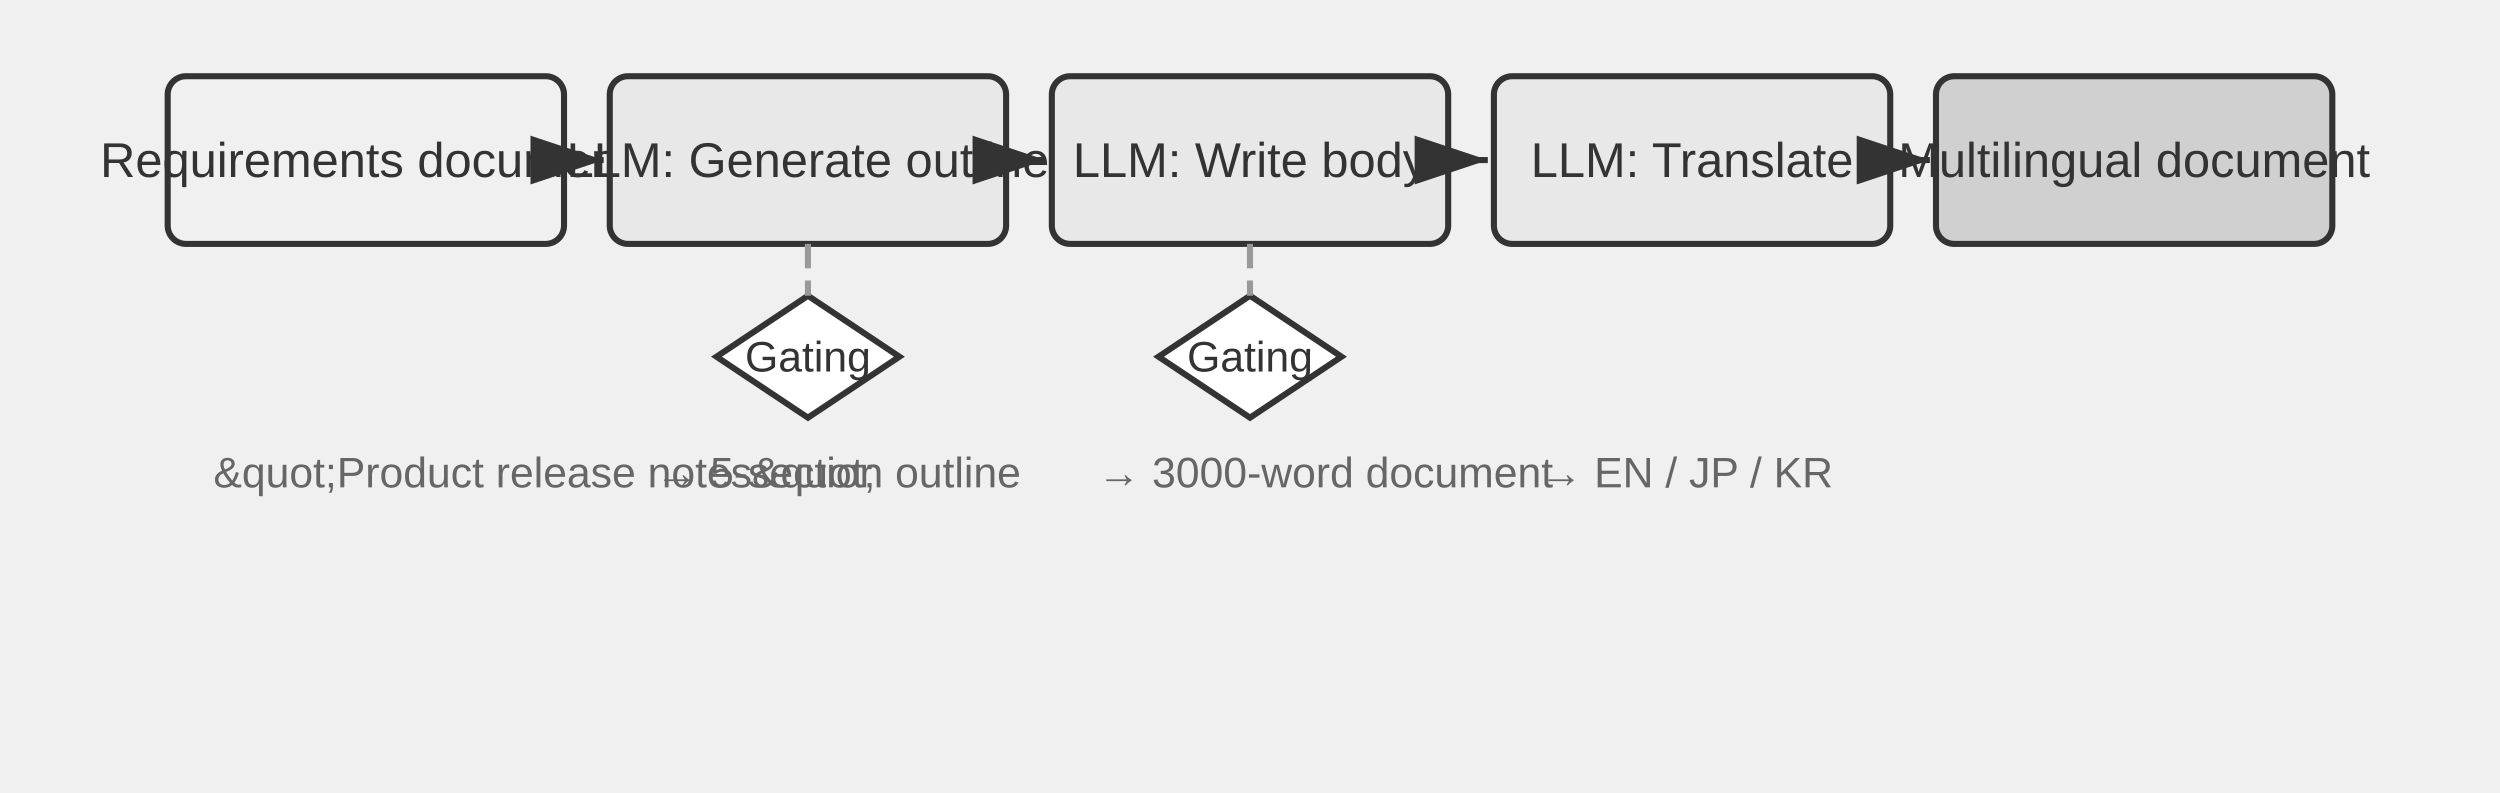
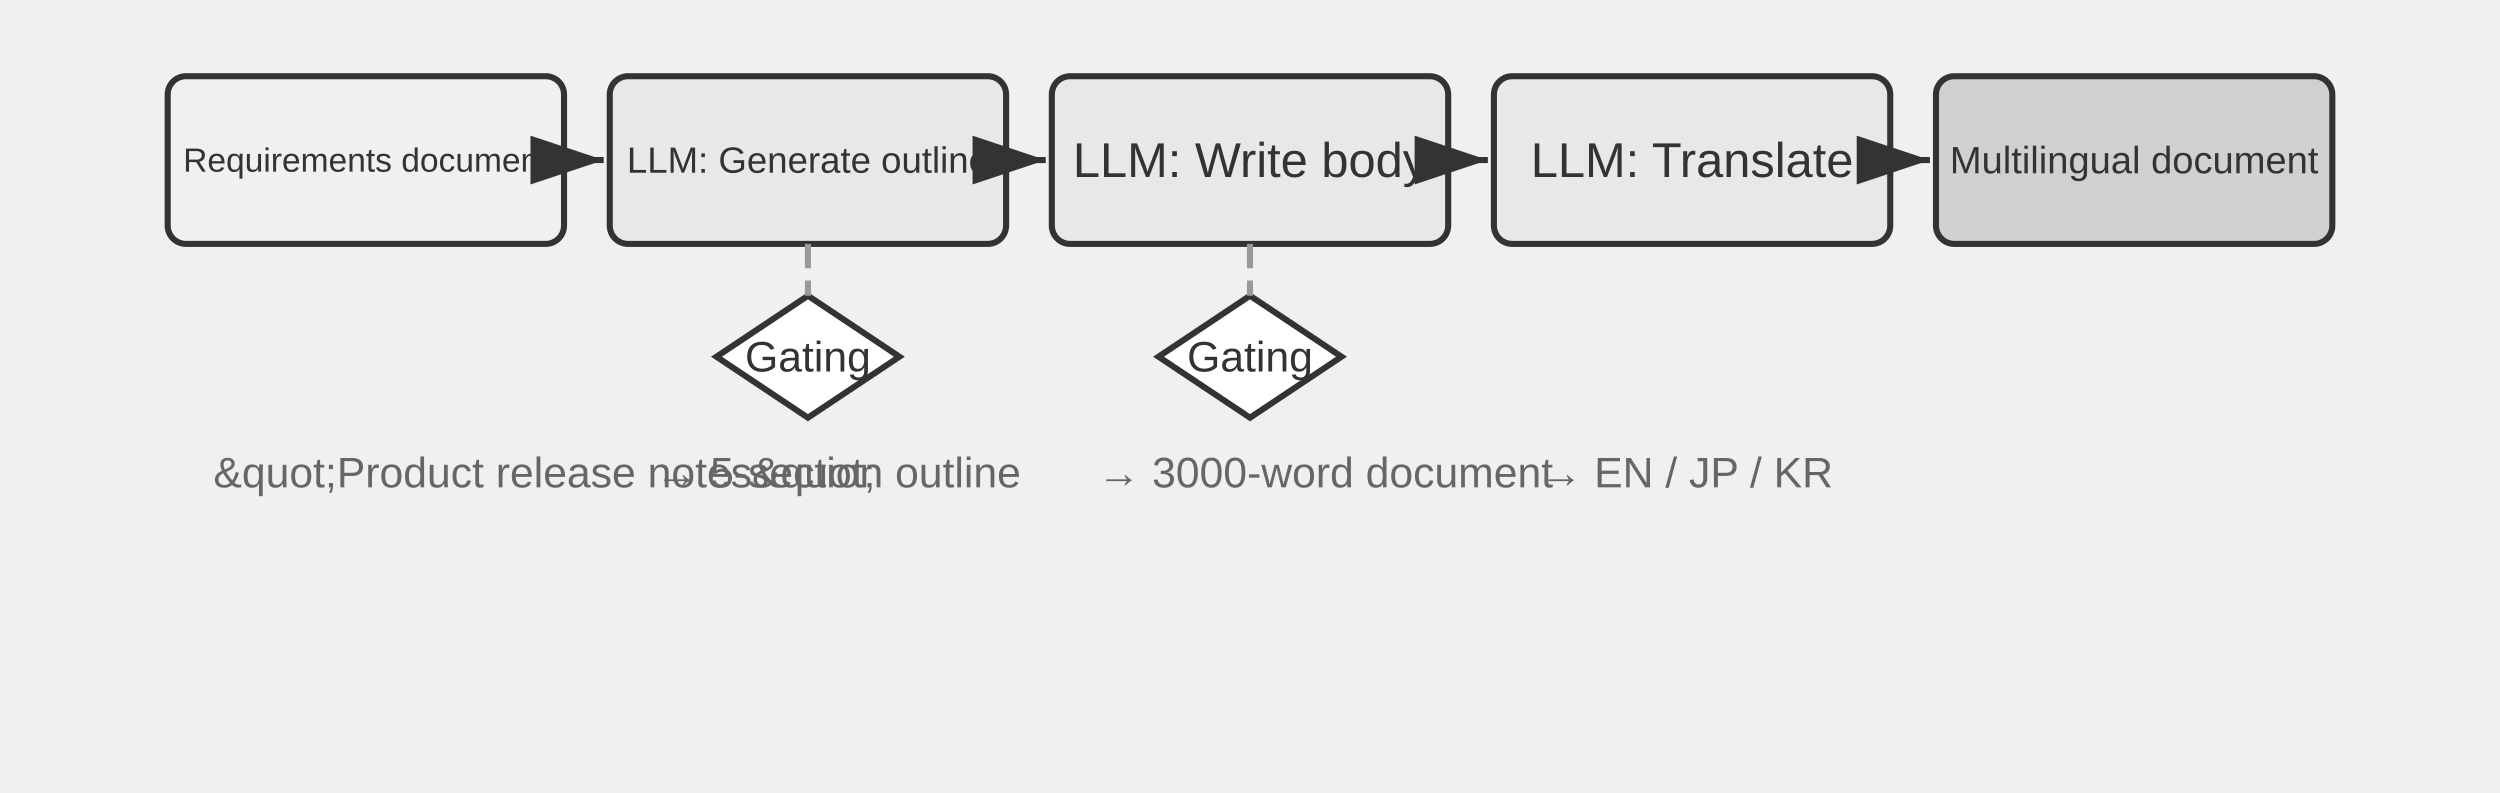
<svg xmlns="http://www.w3.org/2000/svg" viewBox="0 40 820 260" width="820" height="260" style="background:#ffffff">
  <defs>
    <marker id="ah" markerWidth="12" markerHeight="8" refX="12" refY="4" orient="auto">
      <polygon points="0 0, 12 4, 0 8" fill="#333333" />
    </marker>
    <marker id="ah-light" markerWidth="12" markerHeight="8" refX="12" refY="4" orient="auto">
      <polygon points="0 0, 12 4, 0 8" fill="#999999" />
    </marker>
  </defs>
  <rect x="55.0" y="65" width="130" height="55" rx="6" fill="#f0f0f0" stroke="#333333" stroke-width="2" />
-   <text x="120.0" y="92.5" font-family="Arial, 'Helvetica Neue', Helvetica, 'PingFang SC', 'Microsoft YaHei', sans-serif" font-size="16" fill="#333333" text-anchor="middle" dominant-baseline="central" font-weight="normal">Requirements document</text>
+   <text x="120.0" y="92.5" font-family="Arial, 'Helvetica Neue', Helvetica, 'PingFang SC', 'Microsoft YaHei', sans-serif" font-size="11" fill="#333333" text-anchor="middle" dominant-baseline="central" font-weight="normal">Requirements document</text>
  <rect x="200.0" y="65" width="130" height="55" rx="6" fill="#e8e8e8" stroke="#333333" stroke-width="2" />
-   <text x="265.0" y="92.5" font-family="Arial, 'Helvetica Neue', Helvetica, 'PingFang SC', 'Microsoft YaHei', sans-serif" font-size="16" fill="#333333" text-anchor="middle" dominant-baseline="central" font-weight="normal">LLM: Generate outline</text>
+   <text x="265.0" y="92.5" font-family="Arial, 'Helvetica Neue', Helvetica, 'PingFang SC', 'Microsoft YaHei', sans-serif" font-size="12" fill="#333333" text-anchor="middle" dominant-baseline="central" font-weight="normal">LLM: Generate outline</text>
  <line x1="187.0" y1="92.5" x2="198.0" y2="92.5" stroke="#333333" stroke-width="2" marker-end="url(#ah)" />
  <rect x="345.0" y="65" width="130" height="55" rx="6" fill="#e8e8e8" stroke="#333333" stroke-width="2" />
  <text x="410.0" y="92.5" font-family="Arial, 'Helvetica Neue', Helvetica, 'PingFang SC', 'Microsoft YaHei', sans-serif" font-size="16" fill="#333333" text-anchor="middle" dominant-baseline="central" font-weight="normal">LLM: Write body</text>
  <line x1="332.0" y1="92.5" x2="343.0" y2="92.5" stroke="#333333" stroke-width="2" marker-end="url(#ah)" />
  <rect x="490.0" y="65" width="130" height="55" rx="6" fill="#e8e8e8" stroke="#333333" stroke-width="2" />
  <text x="555.0" y="92.5" font-family="Arial, 'Helvetica Neue', Helvetica, 'PingFang SC', 'Microsoft YaHei', sans-serif" font-size="16" fill="#333333" text-anchor="middle" dominant-baseline="central" font-weight="normal">LLM: Translate</text>
  <line x1="477.0" y1="92.5" x2="488.0" y2="92.5" stroke="#333333" stroke-width="2" marker-end="url(#ah)" />
  <rect x="635.0" y="65" width="130" height="55" rx="6" fill="#d0d0d0" stroke="#333333" stroke-width="2" />
-   <text x="700.0" y="92.5" font-family="Arial, 'Helvetica Neue', Helvetica, 'PingFang SC', 'Microsoft YaHei', sans-serif" font-size="16" fill="#333333" text-anchor="middle" dominant-baseline="central" font-weight="normal">Multilingual document</text>
+   <text x="700.0" y="92.5" font-family="Arial, 'Helvetica Neue', Helvetica, 'PingFang SC', 'Microsoft YaHei', sans-serif" font-size="12.5" fill="#333333" text-anchor="middle" dominant-baseline="central" font-weight="normal">Multilingual document</text>
  <line x1="622.0" y1="92.5" x2="633.0" y2="92.5" stroke="#333333" stroke-width="2" marker-end="url(#ah)" />
  <polygon points="265.0,137.0 295.0,157 265.0,177.0 235.0,157" fill="#ffffff" stroke="#333333" stroke-width="2" />
  <text x="265.0" y="157" font-family="Arial, 'Helvetica Neue', Helvetica, 'PingFang SC', 'Microsoft YaHei', sans-serif" font-size="14" fill="#333333" text-anchor="middle" dominant-baseline="central">Gating</text>
  <line x1="265.0" y1="120" x2="265.0" y2="137" stroke="#999999" stroke-width="2" stroke-dasharray="8,4" />
  <polygon points="410.0,137.0 440.0,157 410.0,177.0 380.0,157" fill="#ffffff" stroke="#333333" stroke-width="2" />
  <text x="410.0" y="157" font-family="Arial, 'Helvetica Neue', Helvetica, 'PingFang SC', 'Microsoft YaHei', sans-serif" font-size="14" fill="#333333" text-anchor="middle" dominant-baseline="central">Gating</text>
  <line x1="410.0" y1="120" x2="410.0" y2="137" stroke="#999999" stroke-width="2" stroke-dasharray="8,4" />
  <text x="70.0" y="195" font-family="Arial, 'Helvetica Neue', Helvetica, 'PingFang SC', 'Microsoft YaHei', sans-serif" font-size="14" fill="#666666" text-anchor="start" dominant-baseline="central" font-weight="normal">&amp;quot;Product release notes&amp;quot;</text>
  <text x="215.0" y="195" font-family="Arial, 'Helvetica Neue', Helvetica, 'PingFang SC', 'Microsoft YaHei', sans-serif" font-size="14" fill="#666666" text-anchor="start" dominant-baseline="central" font-weight="normal">→ 5-section outline</text>
  <text x="360.0" y="195" font-family="Arial, 'Helvetica Neue', Helvetica, 'PingFang SC', 'Microsoft YaHei', sans-serif" font-size="14" fill="#666666" text-anchor="start" dominant-baseline="central" font-weight="normal">→ 3000-word document</text>
  <text x="505.0" y="195" font-family="Arial, 'Helvetica Neue', Helvetica, 'PingFang SC', 'Microsoft YaHei', sans-serif" font-size="14" fill="#666666" text-anchor="start" dominant-baseline="central" font-weight="normal">→ EN / JP / KR</text>
</svg>
